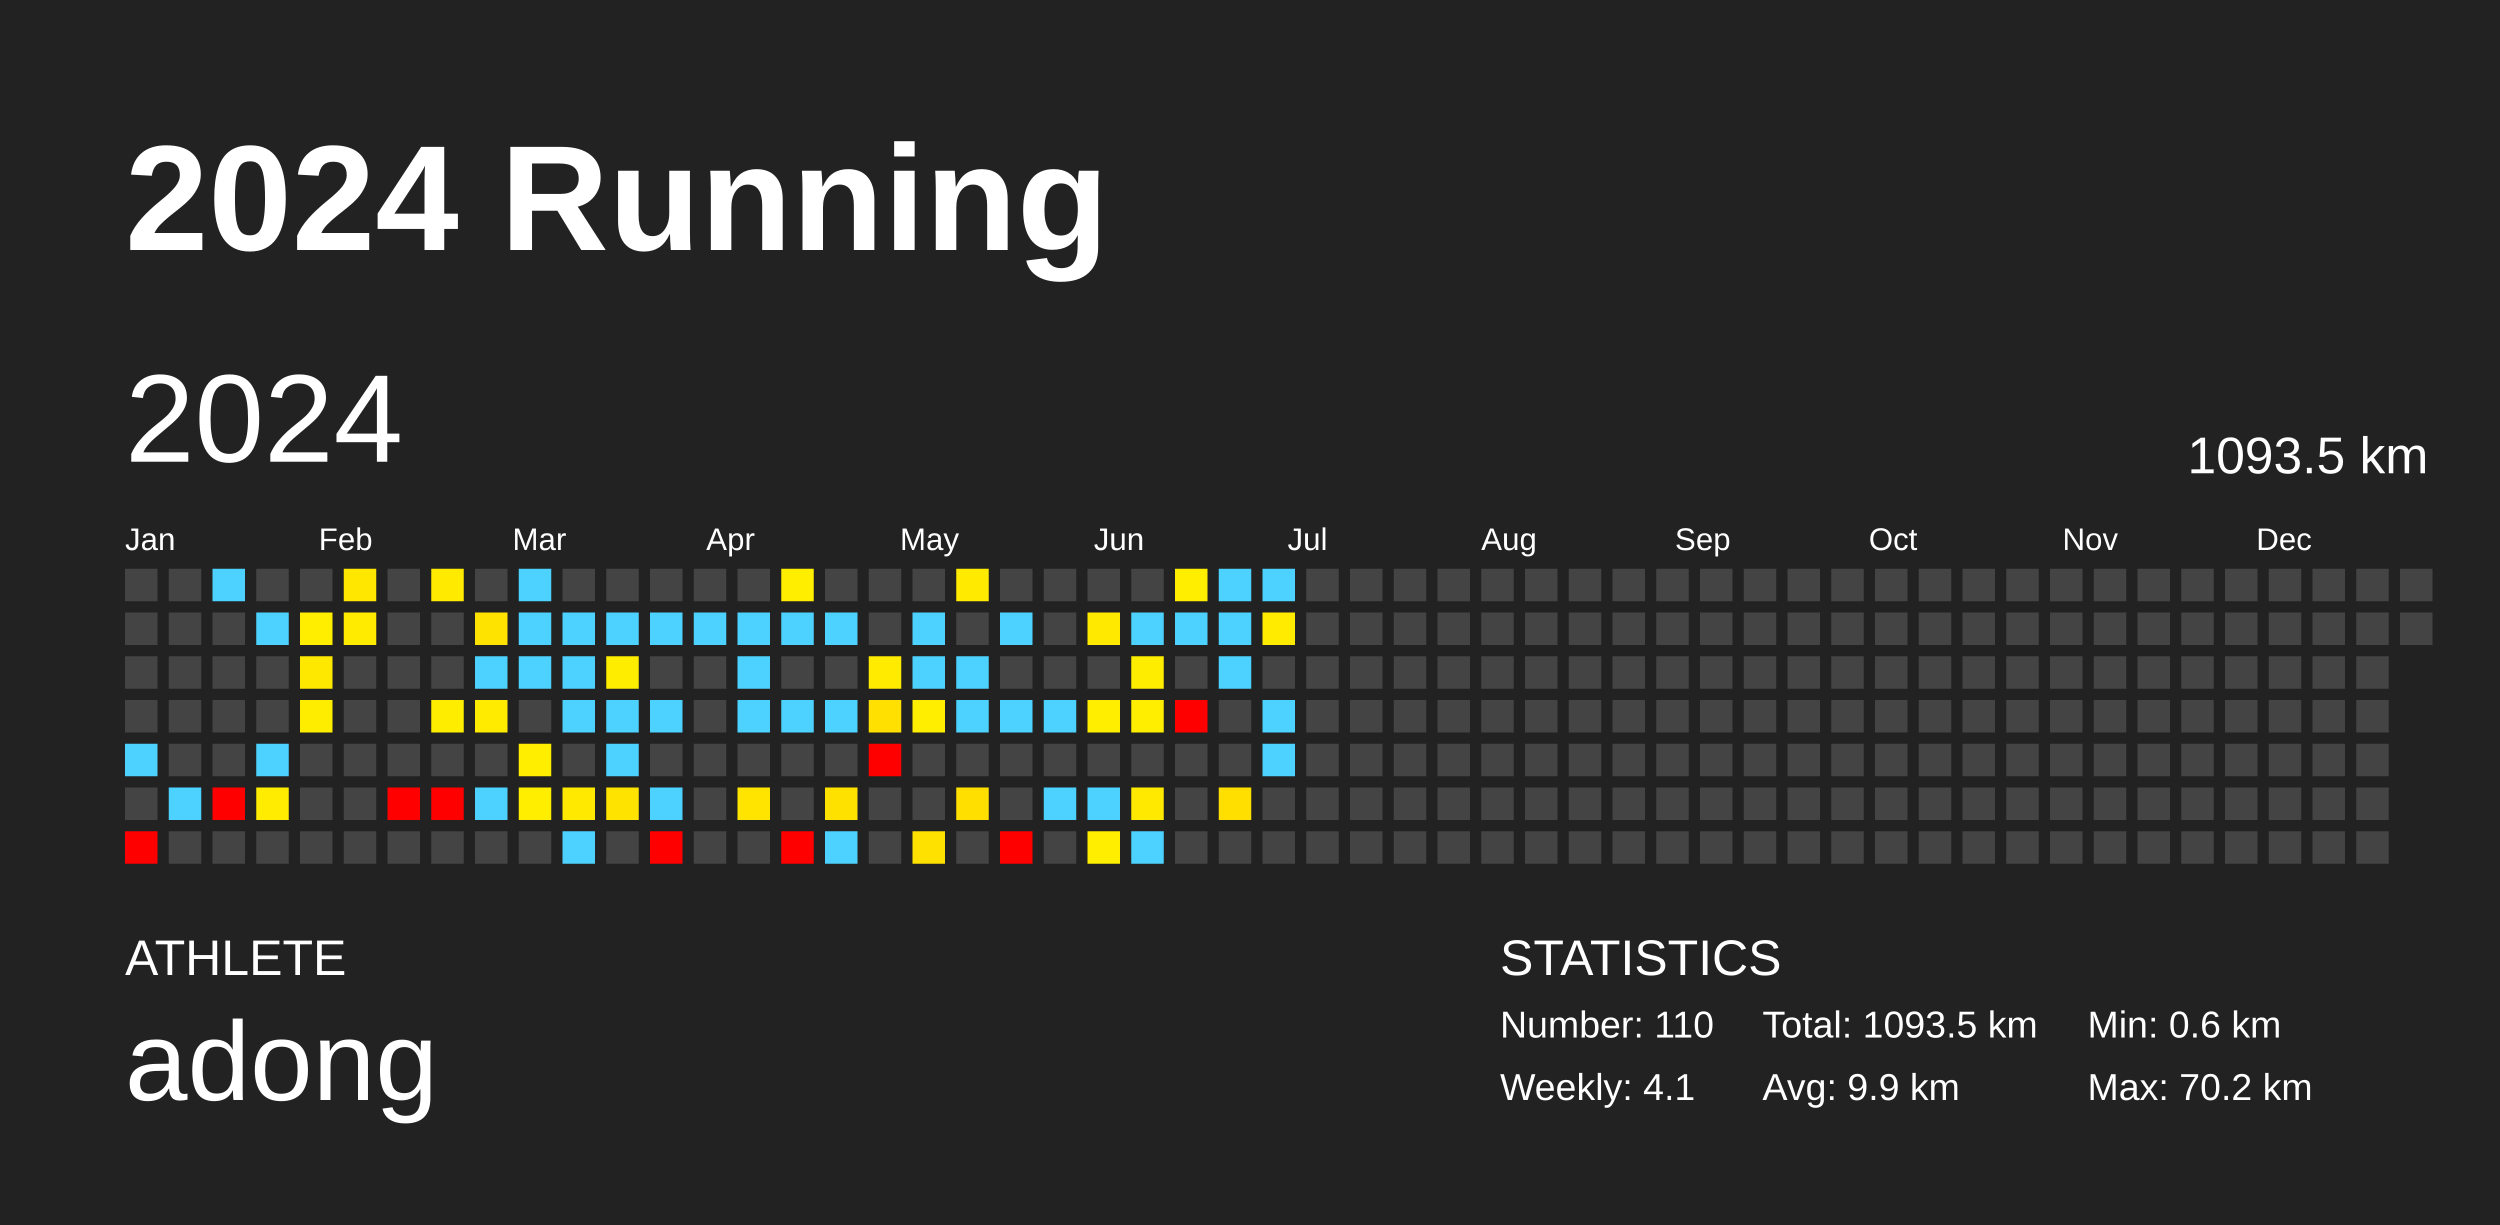
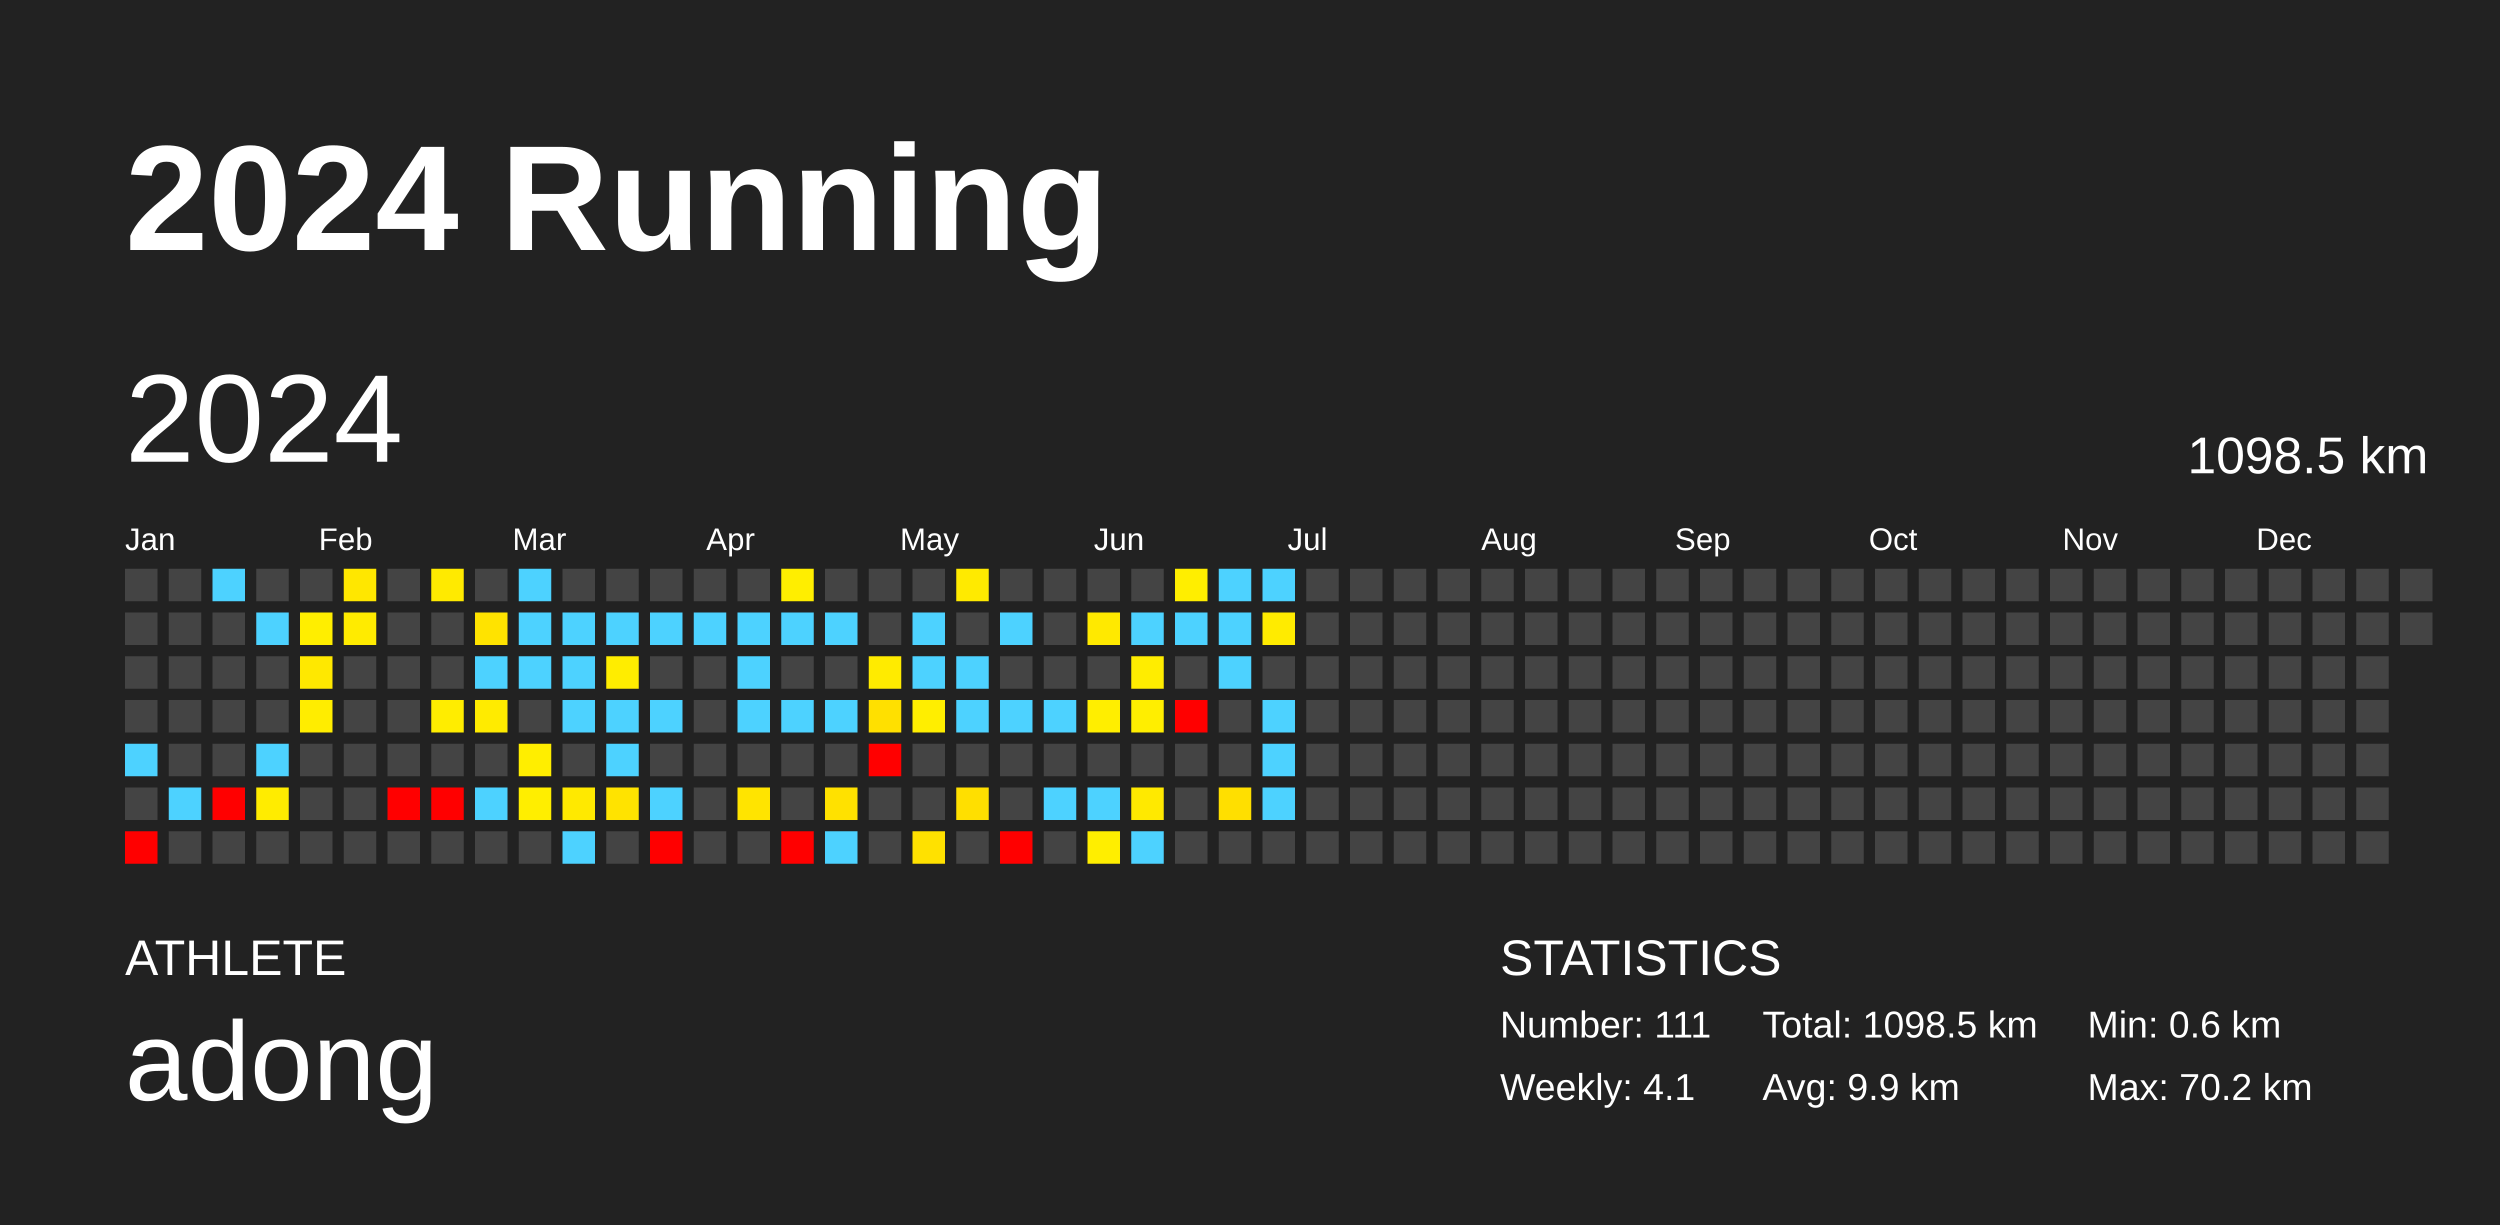
<svg xmlns="http://www.w3.org/2000/svg" baseProfile="full" height="98mm" version="1.1" viewBox="0,0,200,98" width="200mm">
  <defs />
  <rect fill="#222222" height="98" width="200" x="0" y="0" />
  <text fill="#FFFFFF" style="font-size:12px; font-family:Arial; font-weight:bold;" x="10" y="20">2024 Running</text>
  <text fill="#FFFFFF" style="font-size:4px; font-family:Arial" x="10" y="78">ATHLETE</text>
  <text fill="#FFFFFF" style="font-size:9px; font-family:Arial" x="10" y="88">adong</text>
  <text fill="#FFFFFF" style="font-size:4px; font-family:Arial" x="120" y="78">STATISTICS</text>
-   <text fill="#FFFFFF" style="font-size:3px; font-family:Arial" x="120" y="83">Number: 110</text>
+   <text fill="#FFFFFF" style="font-size:3px; font-family:Arial" x="120" y="83">Number: 111</text>
  <text fill="#FFFFFF" style="font-size:3px; font-family:Arial" x="120" y="88">Weekly: 4.1</text>
-   <text fill="#FFFFFF" style="font-size:3px; font-family:Arial" x="141" y="83">Total: 1093.5 km</text>
+   <text fill="#FFFFFF" style="font-size:3px; font-family:Arial" x="141" y="83">Total: 1098.5 km</text>
  <text fill="#FFFFFF" style="font-size:3px; font-family:Arial" x="141" y="88">Avg: 9.9 km</text>
  <text fill="#FFFFFF" style="font-size:3px; font-family:Arial" x="167" y="83">Min: 0.6 km</text>
  <text fill="#FFFFFF" style="font-size:3px; font-family:Arial" x="167" y="88">Max: 70.2 km</text>
  <text dominant-baseline="hanging" fill="#FFFFFF" style="font-size:10.0px; font-family:Arial;" x="10" y="30">2024</text>
-   <text dominant-baseline="hanging" fill="#FFFFFF" style="font-size:4.125px; font-family:Arial;" x="175" y="35">1093.5 km</text>
+   <text dominant-baseline="hanging" fill="#FFFFFF" style="font-size:4.125px; font-family:Arial;" x="175" y="35">1098.5 km</text>
  <text fill="#FFFFFF" style="font-size:2.5px; font-family:Arial" x="10.0" y="44">Jan</text>
  <text fill="#FFFFFF" style="font-size:2.5px; font-family:Arial" x="25.5" y="44">Feb</text>
  <text fill="#FFFFFF" style="font-size:2.5px; font-family:Arial" x="41.0" y="44">Mar</text>
  <text fill="#FFFFFF" style="font-size:2.5px; font-family:Arial" x="56.5" y="44">Apr</text>
  <text fill="#FFFFFF" style="font-size:2.5px; font-family:Arial" x="72.0" y="44">May</text>
  <text fill="#FFFFFF" style="font-size:2.5px; font-family:Arial" x="87.5" y="44">Jun</text>
  <text fill="#FFFFFF" style="font-size:2.5px; font-family:Arial" x="103.0" y="44">Jul</text>
  <text fill="#FFFFFF" style="font-size:2.5px; font-family:Arial" x="118.5" y="44">Aug</text>
  <text fill="#FFFFFF" style="font-size:2.5px; font-family:Arial" x="134.0" y="44">Sep</text>
  <text fill="#FFFFFF" style="font-size:2.5px; font-family:Arial" x="149.5" y="44">Oct</text>
  <text fill="#FFFFFF" style="font-size:2.5px; font-family:Arial" x="165.0" y="44">Nov</text>
  <text fill="#FFFFFF" style="font-size:2.5px; font-family:Arial" x="180.5" y="44">Dec</text>
  <rect fill="#444444" height="2.6" width="2.6" x="10.0" y="45.5" />
  <rect fill="#444444" height="2.6" width="2.6" x="10.0" y="49.0" />
  <rect fill="#444444" height="2.6" width="2.6" x="10.0" y="52.5" />
  <rect fill="#444444" height="2.6" width="2.6" x="10.0" y="56.0" />
  <rect fill="#4dd2ff" height="2.6" width="2.6" x="10.0" y="59.5" />
  <rect fill="#444444" height="2.6" width="2.6" x="10.0" y="63.0" />
  <rect fill="red" height="2.6" width="2.6" x="10.0" y="66.5" />
  <rect fill="#444444" height="2.6" width="2.6" x="13.5" y="45.5" />
  <rect fill="#444444" height="2.6" width="2.6" x="13.5" y="49.0" />
  <rect fill="#444444" height="2.6" width="2.6" x="13.5" y="52.5" />
  <rect fill="#444444" height="2.6" width="2.6" x="13.5" y="56.0" />
  <rect fill="#444444" height="2.6" width="2.6" x="13.5" y="59.5" />
  <rect fill="#4dd2ff" height="2.6" width="2.6" x="13.5" y="63.0" />
  <rect fill="#444444" height="2.6" width="2.6" x="13.5" y="66.5" />
  <rect fill="#4dd2ff" height="2.6" width="2.6" x="17.0" y="45.5" />
  <rect fill="#444444" height="2.6" width="2.6" x="17.0" y="49.0" />
  <rect fill="#444444" height="2.6" width="2.6" x="17.0" y="52.5" />
  <rect fill="#444444" height="2.6" width="2.6" x="17.0" y="56.0" />
  <rect fill="#444444" height="2.6" width="2.6" x="17.0" y="59.5" />
  <rect fill="red" height="2.6" width="2.6" x="17.0" y="63.0" />
  <rect fill="#444444" height="2.6" width="2.6" x="17.0" y="66.5" />
  <rect fill="#444444" height="2.6" width="2.6" x="20.5" y="45.5" />
  <rect fill="#4dd2ff" height="2.6" width="2.6" x="20.5" y="49.0" />
  <rect fill="#444444" height="2.6" width="2.6" x="20.5" y="52.5" />
  <rect fill="#444444" height="2.6" width="2.6" x="20.5" y="56.0" />
  <rect fill="#4dd2ff" height="2.6" width="2.6" x="20.5" y="59.5" />
  <rect fill="#ffec00" height="2.6" width="2.6" x="20.5" y="63.0" />
  <rect fill="#444444" height="2.6" width="2.6" x="20.5" y="66.5" />
  <rect fill="#444444" height="2.6" width="2.6" x="24.0" y="45.5" />
  <rect fill="#ffee00" height="2.6" width="2.6" x="24.0" y="49.0" />
  <rect fill="#ffe800" height="2.6" width="2.6" x="24.0" y="52.5" />
  <rect fill="#ffed00" height="2.6" width="2.6" x="24.0" y="56.0" />
  <rect fill="#444444" height="2.6" width="2.6" x="24.0" y="59.5" />
  <rect fill="#444444" height="2.6" width="2.6" x="24.0" y="63.0" />
  <rect fill="#444444" height="2.6" width="2.6" x="24.0" y="66.5" />
  <rect fill="#ffe700" height="2.6" width="2.6" x="27.5" y="45.5" />
  <rect fill="#ffeb00" height="2.6" width="2.6" x="27.5" y="49.0" />
  <rect fill="#444444" height="2.6" width="2.6" x="27.5" y="52.5" />
  <rect fill="#444444" height="2.6" width="2.6" x="27.5" y="56.0" />
  <rect fill="#444444" height="2.6" width="2.6" x="27.5" y="59.5" />
  <rect fill="#444444" height="2.6" width="2.6" x="27.5" y="63.0" />
  <rect fill="#444444" height="2.6" width="2.6" x="27.5" y="66.5" />
  <rect fill="#444444" height="2.6" width="2.6" x="31.0" y="45.5" />
  <rect fill="#444444" height="2.6" width="2.6" x="31.0" y="49.0" />
  <rect fill="#444444" height="2.6" width="2.6" x="31.0" y="52.5" />
  <rect fill="#444444" height="2.6" width="2.6" x="31.0" y="56.0" />
  <rect fill="#444444" height="2.6" width="2.6" x="31.0" y="59.5" />
  <rect fill="red" height="2.6" width="2.6" x="31.0" y="63.0" />
  <rect fill="#444444" height="2.6" width="2.6" x="31.0" y="66.5" />
  <rect fill="#ffea00" height="2.6" width="2.6" x="34.5" y="45.5" />
  <rect fill="#444444" height="2.6" width="2.6" x="34.5" y="49.0" />
  <rect fill="#444444" height="2.6" width="2.6" x="34.5" y="52.5" />
  <rect fill="#ffed00" height="2.6" width="2.6" x="34.5" y="56.0" />
  <rect fill="#444444" height="2.6" width="2.6" x="34.5" y="59.5" />
  <rect fill="red" height="2.6" width="2.6" x="34.5" y="63.0" />
  <rect fill="#444444" height="2.6" width="2.6" x="34.5" y="66.5" />
  <rect fill="#444444" height="2.6" width="2.6" x="38.0" y="45.5" />
  <rect fill="#ffe300" height="2.6" width="2.6" x="38.0" y="49.0" />
  <rect fill="#4dd2ff" height="2.6" width="2.6" x="38.0" y="52.5" />
  <rect fill="#ffeb00" height="2.6" width="2.6" x="38.0" y="56.0" />
  <rect fill="#444444" height="2.6" width="2.6" x="38.0" y="59.5" />
  <rect fill="#4dd2ff" height="2.6" width="2.6" x="38.0" y="63.0" />
  <rect fill="#444444" height="2.6" width="2.6" x="38.0" y="66.5" />
  <rect fill="#4dd2ff" height="2.6" width="2.6" x="41.5" y="45.5" />
  <rect fill="#4dd2ff" height="2.6" width="2.6" x="41.5" y="49.0" />
  <rect fill="#4dd2ff" height="2.6" width="2.6" x="41.5" y="52.5" />
  <rect fill="#444444" height="2.6" width="2.6" x="41.5" y="56.0" />
  <rect fill="#ffee00" height="2.6" width="2.6" x="41.5" y="59.5" />
  <rect fill="#ffee00" height="2.6" width="2.6" x="41.5" y="63.0" />
  <rect fill="#444444" height="2.6" width="2.6" x="41.5" y="66.5" />
  <rect fill="#444444" height="2.6" width="2.6" x="45.0" y="45.5" />
  <rect fill="#4dd2ff" height="2.6" width="2.6" x="45.0" y="49.0" />
  <rect fill="#4dd2ff" height="2.6" width="2.6" x="45.0" y="52.5" />
  <rect fill="#4dd2ff" height="2.6" width="2.6" x="45.0" y="56.0" />
  <rect fill="#444444" height="2.6" width="2.6" x="45.0" y="59.5" />
  <rect fill="#ffe900" height="2.6" width="2.6" x="45.0" y="63.0" />
  <rect fill="#4dd2ff" height="2.6" width="2.6" x="45.0" y="66.5" />
  <rect fill="#444444" height="2.6" width="2.6" x="48.5" y="45.5" />
  <rect fill="#4dd2ff" height="2.6" width="2.6" x="48.5" y="49.0" />
  <rect fill="#ffed00" height="2.6" width="2.6" x="48.5" y="52.5" />
  <rect fill="#4dd2ff" height="2.6" width="2.6" x="48.5" y="56.0" />
  <rect fill="#4dd2ff" height="2.6" width="2.6" x="48.5" y="59.5" />
  <rect fill="#ffe300" height="2.6" width="2.6" x="48.5" y="63.0" />
  <rect fill="#444444" height="2.6" width="2.6" x="48.5" y="66.5" />
  <rect fill="#444444" height="2.6" width="2.6" x="52.0" y="45.5" />
  <rect fill="#4dd2ff" height="2.6" width="2.6" x="52.0" y="49.0" />
  <rect fill="#444444" height="2.6" width="2.6" x="52.0" y="52.5" />
  <rect fill="#4dd2ff" height="2.6" width="2.6" x="52.0" y="56.0" />
  <rect fill="#444444" height="2.6" width="2.6" x="52.0" y="59.5" />
  <rect fill="#4dd2ff" height="2.6" width="2.6" x="52.0" y="63.0" />
  <rect fill="red" height="2.6" width="2.6" x="52.0" y="66.5" />
  <rect fill="#444444" height="2.6" width="2.6" x="55.5" y="45.5" />
  <rect fill="#4dd2ff" height="2.6" width="2.6" x="55.5" y="49.0" />
  <rect fill="#444444" height="2.6" width="2.6" x="55.5" y="52.5" />
  <rect fill="#444444" height="2.6" width="2.6" x="55.5" y="56.0" />
  <rect fill="#444444" height="2.6" width="2.6" x="55.5" y="59.5" />
  <rect fill="#444444" height="2.6" width="2.6" x="55.5" y="63.0" />
  <rect fill="#444444" height="2.6" width="2.6" x="55.5" y="66.5" />
  <rect fill="#444444" height="2.6" width="2.6" x="59.0" y="45.5" />
  <rect fill="#4dd2ff" height="2.6" width="2.6" x="59.0" y="49.0" />
  <rect fill="#4dd2ff" height="2.6" width="2.6" x="59.0" y="52.5" />
  <rect fill="#4dd2ff" height="2.6" width="2.6" x="59.0" y="56.0" />
  <rect fill="#444444" height="2.6" width="2.6" x="59.0" y="59.5" />
  <rect fill="#ffe400" height="2.6" width="2.6" x="59.0" y="63.0" />
  <rect fill="#444444" height="2.6" width="2.6" x="59.0" y="66.5" />
  <rect fill="#ffee00" height="2.6" width="2.6" x="62.5" y="45.5" />
  <rect fill="#4dd2ff" height="2.6" width="2.6" x="62.5" y="49.0" />
  <rect fill="#444444" height="2.6" width="2.6" x="62.5" y="52.5" />
  <rect fill="#4dd2ff" height="2.6" width="2.6" x="62.5" y="56.0" />
  <rect fill="#444444" height="2.6" width="2.6" x="62.5" y="59.5" />
  <rect fill="#444444" height="2.6" width="2.6" x="62.5" y="63.0" />
  <rect fill="red" height="2.6" width="2.6" x="62.5" y="66.5" />
  <rect fill="#444444" height="2.6" width="2.6" x="66.0" y="45.5" />
  <rect fill="#4dd2ff" height="2.6" width="2.6" x="66.0" y="49.0" />
  <rect fill="#444444" height="2.6" width="2.6" x="66.0" y="52.5" />
  <rect fill="#4dd2ff" height="2.6" width="2.6" x="66.0" y="56.0" />
  <rect fill="#444444" height="2.6" width="2.6" x="66.0" y="59.5" />
  <rect fill="#ffe100" height="2.6" width="2.6" x="66.0" y="63.0" />
  <rect fill="#4dd2ff" height="2.6" width="2.6" x="66.0" y="66.5" />
  <rect fill="#444444" height="2.6" width="2.6" x="69.5" y="45.5" />
  <rect fill="#444444" height="2.6" width="2.6" x="69.5" y="49.0" />
  <rect fill="#ffeb00" height="2.6" width="2.6" x="69.5" y="52.5" />
  <rect fill="#ffe000" height="2.6" width="2.6" x="69.5" y="56.0" />
  <rect fill="red" height="2.6" width="2.6" x="69.5" y="59.5" />
  <rect fill="#444444" height="2.6" width="2.6" x="69.5" y="63.0" />
  <rect fill="#444444" height="2.6" width="2.6" x="69.5" y="66.5" />
  <rect fill="#444444" height="2.6" width="2.6" x="73.0" y="45.5" />
  <rect fill="#4dd2ff" height="2.6" width="2.6" x="73.0" y="49.0" />
  <rect fill="#4dd2ff" height="2.6" width="2.6" x="73.0" y="52.5" />
  <rect fill="#ffee00" height="2.6" width="2.6" x="73.0" y="56.0" />
  <rect fill="#444444" height="2.6" width="2.6" x="73.0" y="59.5" />
  <rect fill="#444444" height="2.6" width="2.6" x="73.0" y="63.0" />
  <rect fill="#ffe100" height="2.6" width="2.6" x="73.0" y="66.5" />
  <rect fill="#ffea00" height="2.6" width="2.6" x="76.5" y="45.5" />
  <rect fill="#444444" height="2.6" width="2.6" x="76.5" y="49.0" />
  <rect fill="#4dd2ff" height="2.6" width="2.6" x="76.5" y="52.5" />
  <rect fill="#4dd2ff" height="2.6" width="2.6" x="76.5" y="56.0" />
  <rect fill="#444444" height="2.6" width="2.6" x="76.5" y="59.5" />
  <rect fill="#ffdf00" height="2.6" width="2.6" x="76.5" y="63.0" />
  <rect fill="#444444" height="2.6" width="2.6" x="76.5" y="66.5" />
  <rect fill="#444444" height="2.6" width="2.6" x="80.0" y="45.5" />
  <rect fill="#4dd2ff" height="2.6" width="2.6" x="80.0" y="49.0" />
  <rect fill="#444444" height="2.6" width="2.6" x="80.0" y="52.5" />
  <rect fill="#4dd2ff" height="2.6" width="2.6" x="80.0" y="56.0" />
  <rect fill="#444444" height="2.6" width="2.6" x="80.0" y="59.5" />
  <rect fill="#444444" height="2.6" width="2.6" x="80.0" y="63.0" />
  <rect fill="red" height="2.6" width="2.6" x="80.0" y="66.5" />
  <rect fill="#444444" height="2.6" width="2.6" x="83.5" y="45.5" />
  <rect fill="#444444" height="2.6" width="2.6" x="83.5" y="49.0" />
  <rect fill="#444444" height="2.6" width="2.6" x="83.5" y="52.5" />
  <rect fill="#4dd2ff" height="2.6" width="2.6" x="83.5" y="56.0" />
  <rect fill="#444444" height="2.6" width="2.6" x="83.5" y="59.5" />
  <rect fill="#4dd2ff" height="2.6" width="2.6" x="83.5" y="63.0" />
  <rect fill="#444444" height="2.6" width="2.6" x="83.5" y="66.5" />
  <rect fill="#444444" height="2.6" width="2.6" x="87.0" y="45.5" />
  <rect fill="#ffe900" height="2.6" width="2.6" x="87.0" y="49.0" />
  <rect fill="#444444" height="2.6" width="2.6" x="87.0" y="52.5" />
  <rect fill="#ffee00" height="2.6" width="2.6" x="87.0" y="56.0" />
  <rect fill="#444444" height="2.6" width="2.6" x="87.0" y="59.5" />
  <rect fill="#4dd2ff" height="2.6" width="2.6" x="87.0" y="63.0" />
  <rect fill="#ffee00" height="2.6" width="2.6" x="87.0" y="66.5" />
  <rect fill="#444444" height="2.6" width="2.6" x="90.5" y="45.5" />
  <rect fill="#4dd2ff" height="2.6" width="2.6" x="90.5" y="49.0" />
  <rect fill="#ffed00" height="2.6" width="2.6" x="90.5" y="52.5" />
  <rect fill="#ffee00" height="2.6" width="2.6" x="90.5" y="56.0" />
  <rect fill="#444444" height="2.6" width="2.6" x="90.5" y="59.5" />
  <rect fill="#ffe900" height="2.6" width="2.6" x="90.5" y="63.0" />
  <rect fill="#4dd2ff" height="2.6" width="2.6" x="90.5" y="66.5" />
  <rect fill="#ffee00" height="2.6" width="2.6" x="94.0" y="45.5" />
  <rect fill="#4dd2ff" height="2.6" width="2.6" x="94.0" y="49.0" />
  <rect fill="#444444" height="2.6" width="2.6" x="94.0" y="52.5" />
  <rect fill="red" height="2.6" width="2.6" x="94.0" y="56.0" />
  <rect fill="#444444" height="2.6" width="2.6" x="94.0" y="59.5" />
  <rect fill="#444444" height="2.6" width="2.6" x="94.0" y="63.0" />
  <rect fill="#444444" height="2.6" width="2.6" x="94.0" y="66.5" />
  <rect fill="#4dd2ff" height="2.6" width="2.6" x="97.5" y="45.5" />
  <rect fill="#4dd2ff" height="2.6" width="2.6" x="97.5" y="49.0" />
  <rect fill="#4dd2ff" height="2.6" width="2.6" x="97.5" y="52.5" />
  <rect fill="#444444" height="2.6" width="2.6" x="97.5" y="56.0" />
  <rect fill="#444444" height="2.6" width="2.6" x="97.5" y="59.5" />
  <rect fill="#ffdf00" height="2.6" width="2.6" x="97.5" y="63.0" />
  <rect fill="#444444" height="2.6" width="2.6" x="97.5" y="66.5" />
  <rect fill="#4dd2ff" height="2.6" width="2.6" x="101.0" y="45.5" />
  <rect fill="#ffeb00" height="2.6" width="2.6" x="101.0" y="49.0" />
  <rect fill="#444444" height="2.6" width="2.6" x="101.0" y="52.5" />
  <rect fill="#4dd2ff" height="2.6" width="2.6" x="101.0" y="56.0" />
  <rect fill="#4dd2ff" height="2.6" width="2.6" x="101.0" y="59.5" />
-   <rect fill="#444444" height="2.6" width="2.6" x="101.0" y="63.0" />
+   <rect fill="#4dd2ff" height="2.6" width="2.6" x="101.0" y="63.0" />
  <rect fill="#444444" height="2.6" width="2.6" x="101.0" y="66.5" />
  <rect fill="#444444" height="2.6" width="2.6" x="104.5" y="45.5" />
  <rect fill="#444444" height="2.6" width="2.6" x="104.5" y="49.0" />
  <rect fill="#444444" height="2.6" width="2.6" x="104.5" y="52.5" />
  <rect fill="#444444" height="2.6" width="2.6" x="104.5" y="56.0" />
  <rect fill="#444444" height="2.6" width="2.6" x="104.5" y="59.5" />
  <rect fill="#444444" height="2.6" width="2.6" x="104.5" y="63.0" />
  <rect fill="#444444" height="2.6" width="2.6" x="104.5" y="66.5" />
  <rect fill="#444444" height="2.6" width="2.6" x="108.0" y="45.5" />
  <rect fill="#444444" height="2.6" width="2.6" x="108.0" y="49.0" />
  <rect fill="#444444" height="2.6" width="2.6" x="108.0" y="52.5" />
  <rect fill="#444444" height="2.6" width="2.6" x="108.0" y="56.0" />
  <rect fill="#444444" height="2.6" width="2.6" x="108.0" y="59.5" />
  <rect fill="#444444" height="2.6" width="2.6" x="108.0" y="63.0" />
  <rect fill="#444444" height="2.6" width="2.6" x="108.0" y="66.5" />
  <rect fill="#444444" height="2.6" width="2.6" x="111.5" y="45.5" />
  <rect fill="#444444" height="2.6" width="2.6" x="111.5" y="49.0" />
  <rect fill="#444444" height="2.6" width="2.6" x="111.5" y="52.5" />
  <rect fill="#444444" height="2.6" width="2.6" x="111.5" y="56.0" />
  <rect fill="#444444" height="2.6" width="2.6" x="111.5" y="59.5" />
  <rect fill="#444444" height="2.6" width="2.6" x="111.5" y="63.0" />
  <rect fill="#444444" height="2.6" width="2.6" x="111.5" y="66.5" />
  <rect fill="#444444" height="2.6" width="2.6" x="115.0" y="45.5" />
  <rect fill="#444444" height="2.6" width="2.6" x="115.0" y="49.0" />
  <rect fill="#444444" height="2.6" width="2.6" x="115.0" y="52.5" />
  <rect fill="#444444" height="2.6" width="2.6" x="115.0" y="56.0" />
  <rect fill="#444444" height="2.6" width="2.6" x="115.0" y="59.5" />
  <rect fill="#444444" height="2.6" width="2.6" x="115.0" y="63.0" />
  <rect fill="#444444" height="2.6" width="2.6" x="115.0" y="66.5" />
  <rect fill="#444444" height="2.6" width="2.6" x="118.5" y="45.5" />
  <rect fill="#444444" height="2.6" width="2.6" x="118.5" y="49.0" />
  <rect fill="#444444" height="2.6" width="2.6" x="118.5" y="52.5" />
  <rect fill="#444444" height="2.6" width="2.6" x="118.5" y="56.0" />
  <rect fill="#444444" height="2.6" width="2.6" x="118.5" y="59.5" />
  <rect fill="#444444" height="2.6" width="2.6" x="118.5" y="63.0" />
  <rect fill="#444444" height="2.6" width="2.6" x="118.5" y="66.5" />
  <rect fill="#444444" height="2.6" width="2.6" x="122.0" y="45.5" />
  <rect fill="#444444" height="2.6" width="2.6" x="122.0" y="49.0" />
  <rect fill="#444444" height="2.6" width="2.6" x="122.0" y="52.5" />
  <rect fill="#444444" height="2.6" width="2.6" x="122.0" y="56.0" />
  <rect fill="#444444" height="2.6" width="2.6" x="122.0" y="59.5" />
  <rect fill="#444444" height="2.6" width="2.6" x="122.0" y="63.0" />
  <rect fill="#444444" height="2.6" width="2.6" x="122.0" y="66.5" />
  <rect fill="#444444" height="2.6" width="2.6" x="125.5" y="45.5" />
  <rect fill="#444444" height="2.6" width="2.6" x="125.5" y="49.0" />
  <rect fill="#444444" height="2.6" width="2.6" x="125.5" y="52.5" />
  <rect fill="#444444" height="2.6" width="2.6" x="125.5" y="56.0" />
  <rect fill="#444444" height="2.6" width="2.6" x="125.5" y="59.5" />
  <rect fill="#444444" height="2.6" width="2.6" x="125.5" y="63.0" />
  <rect fill="#444444" height="2.6" width="2.6" x="125.5" y="66.5" />
  <rect fill="#444444" height="2.6" width="2.6" x="129.0" y="45.5" />
  <rect fill="#444444" height="2.6" width="2.6" x="129.0" y="49.0" />
  <rect fill="#444444" height="2.6" width="2.6" x="129.0" y="52.5" />
  <rect fill="#444444" height="2.6" width="2.6" x="129.0" y="56.0" />
  <rect fill="#444444" height="2.6" width="2.6" x="129.0" y="59.5" />
  <rect fill="#444444" height="2.6" width="2.6" x="129.0" y="63.0" />
  <rect fill="#444444" height="2.6" width="2.6" x="129.0" y="66.5" />
  <rect fill="#444444" height="2.6" width="2.6" x="132.5" y="45.5" />
  <rect fill="#444444" height="2.6" width="2.6" x="132.5" y="49.0" />
  <rect fill="#444444" height="2.6" width="2.6" x="132.5" y="52.5" />
  <rect fill="#444444" height="2.6" width="2.6" x="132.5" y="56.0" />
  <rect fill="#444444" height="2.6" width="2.6" x="132.5" y="59.5" />
  <rect fill="#444444" height="2.6" width="2.6" x="132.5" y="63.0" />
  <rect fill="#444444" height="2.6" width="2.6" x="132.5" y="66.5" />
  <rect fill="#444444" height="2.6" width="2.6" x="136.0" y="45.5" />
  <rect fill="#444444" height="2.6" width="2.6" x="136.0" y="49.0" />
  <rect fill="#444444" height="2.6" width="2.6" x="136.0" y="52.5" />
  <rect fill="#444444" height="2.6" width="2.6" x="136.0" y="56.0" />
  <rect fill="#444444" height="2.6" width="2.6" x="136.0" y="59.5" />
  <rect fill="#444444" height="2.6" width="2.6" x="136.0" y="63.0" />
  <rect fill="#444444" height="2.6" width="2.6" x="136.0" y="66.5" />
  <rect fill="#444444" height="2.6" width="2.6" x="139.5" y="45.5" />
  <rect fill="#444444" height="2.6" width="2.6" x="139.5" y="49.0" />
  <rect fill="#444444" height="2.6" width="2.6" x="139.5" y="52.5" />
  <rect fill="#444444" height="2.6" width="2.6" x="139.5" y="56.0" />
  <rect fill="#444444" height="2.6" width="2.6" x="139.5" y="59.5" />
  <rect fill="#444444" height="2.6" width="2.6" x="139.5" y="63.0" />
  <rect fill="#444444" height="2.6" width="2.6" x="139.5" y="66.5" />
  <rect fill="#444444" height="2.6" width="2.6" x="143.0" y="45.5" />
  <rect fill="#444444" height="2.6" width="2.6" x="143.0" y="49.0" />
  <rect fill="#444444" height="2.6" width="2.6" x="143.0" y="52.5" />
  <rect fill="#444444" height="2.6" width="2.6" x="143.0" y="56.0" />
  <rect fill="#444444" height="2.6" width="2.6" x="143.0" y="59.5" />
  <rect fill="#444444" height="2.6" width="2.6" x="143.0" y="63.0" />
  <rect fill="#444444" height="2.6" width="2.6" x="143.0" y="66.5" />
  <rect fill="#444444" height="2.6" width="2.6" x="146.5" y="45.5" />
  <rect fill="#444444" height="2.6" width="2.6" x="146.5" y="49.0" />
  <rect fill="#444444" height="2.6" width="2.6" x="146.5" y="52.5" />
  <rect fill="#444444" height="2.6" width="2.6" x="146.5" y="56.0" />
  <rect fill="#444444" height="2.6" width="2.6" x="146.5" y="59.5" />
  <rect fill="#444444" height="2.6" width="2.6" x="146.5" y="63.0" />
  <rect fill="#444444" height="2.6" width="2.6" x="146.5" y="66.5" />
  <rect fill="#444444" height="2.6" width="2.6" x="150.0" y="45.5" />
  <rect fill="#444444" height="2.6" width="2.6" x="150.0" y="49.0" />
  <rect fill="#444444" height="2.6" width="2.6" x="150.0" y="52.5" />
  <rect fill="#444444" height="2.6" width="2.6" x="150.0" y="56.0" />
  <rect fill="#444444" height="2.6" width="2.6" x="150.0" y="59.5" />
  <rect fill="#444444" height="2.6" width="2.6" x="150.0" y="63.0" />
  <rect fill="#444444" height="2.6" width="2.6" x="150.0" y="66.5" />
  <rect fill="#444444" height="2.6" width="2.6" x="153.5" y="45.5" />
  <rect fill="#444444" height="2.6" width="2.6" x="153.5" y="49.0" />
  <rect fill="#444444" height="2.6" width="2.6" x="153.5" y="52.5" />
  <rect fill="#444444" height="2.6" width="2.6" x="153.5" y="56.0" />
  <rect fill="#444444" height="2.6" width="2.6" x="153.5" y="59.5" />
  <rect fill="#444444" height="2.6" width="2.6" x="153.5" y="63.0" />
  <rect fill="#444444" height="2.6" width="2.6" x="153.5" y="66.5" />
  <rect fill="#444444" height="2.6" width="2.6" x="157.0" y="45.5" />
  <rect fill="#444444" height="2.6" width="2.6" x="157.0" y="49.0" />
  <rect fill="#444444" height="2.6" width="2.6" x="157.0" y="52.5" />
  <rect fill="#444444" height="2.6" width="2.6" x="157.0" y="56.0" />
  <rect fill="#444444" height="2.6" width="2.6" x="157.0" y="59.5" />
  <rect fill="#444444" height="2.6" width="2.6" x="157.0" y="63.0" />
  <rect fill="#444444" height="2.6" width="2.6" x="157.0" y="66.5" />
  <rect fill="#444444" height="2.6" width="2.6" x="160.5" y="45.5" />
  <rect fill="#444444" height="2.6" width="2.6" x="160.5" y="49.0" />
  <rect fill="#444444" height="2.6" width="2.6" x="160.5" y="52.5" />
  <rect fill="#444444" height="2.6" width="2.6" x="160.5" y="56.0" />
  <rect fill="#444444" height="2.6" width="2.6" x="160.5" y="59.5" />
  <rect fill="#444444" height="2.6" width="2.6" x="160.5" y="63.0" />
  <rect fill="#444444" height="2.6" width="2.6" x="160.5" y="66.5" />
  <rect fill="#444444" height="2.6" width="2.6" x="164.0" y="45.5" />
  <rect fill="#444444" height="2.6" width="2.6" x="164.0" y="49.0" />
  <rect fill="#444444" height="2.6" width="2.6" x="164.0" y="52.5" />
  <rect fill="#444444" height="2.6" width="2.6" x="164.0" y="56.0" />
  <rect fill="#444444" height="2.6" width="2.6" x="164.0" y="59.5" />
  <rect fill="#444444" height="2.6" width="2.6" x="164.0" y="63.0" />
  <rect fill="#444444" height="2.6" width="2.6" x="164.0" y="66.5" />
  <rect fill="#444444" height="2.6" width="2.6" x="167.5" y="45.5" />
  <rect fill="#444444" height="2.6" width="2.6" x="167.5" y="49.0" />
  <rect fill="#444444" height="2.6" width="2.6" x="167.5" y="52.5" />
  <rect fill="#444444" height="2.6" width="2.6" x="167.5" y="56.0" />
  <rect fill="#444444" height="2.6" width="2.6" x="167.5" y="59.5" />
  <rect fill="#444444" height="2.6" width="2.6" x="167.5" y="63.0" />
  <rect fill="#444444" height="2.6" width="2.6" x="167.5" y="66.5" />
  <rect fill="#444444" height="2.6" width="2.6" x="171.0" y="45.5" />
  <rect fill="#444444" height="2.6" width="2.6" x="171.0" y="49.0" />
  <rect fill="#444444" height="2.6" width="2.6" x="171.0" y="52.5" />
  <rect fill="#444444" height="2.6" width="2.6" x="171.0" y="56.0" />
  <rect fill="#444444" height="2.6" width="2.6" x="171.0" y="59.5" />
  <rect fill="#444444" height="2.6" width="2.6" x="171.0" y="63.0" />
  <rect fill="#444444" height="2.6" width="2.6" x="171.0" y="66.5" />
  <rect fill="#444444" height="2.6" width="2.6" x="174.5" y="45.5" />
  <rect fill="#444444" height="2.6" width="2.6" x="174.5" y="49.0" />
  <rect fill="#444444" height="2.6" width="2.6" x="174.5" y="52.5" />
  <rect fill="#444444" height="2.6" width="2.6" x="174.5" y="56.0" />
  <rect fill="#444444" height="2.6" width="2.6" x="174.5" y="59.5" />
  <rect fill="#444444" height="2.6" width="2.6" x="174.5" y="63.0" />
  <rect fill="#444444" height="2.6" width="2.6" x="174.5" y="66.5" />
  <rect fill="#444444" height="2.6" width="2.6" x="178.0" y="45.5" />
  <rect fill="#444444" height="2.6" width="2.6" x="178.0" y="49.0" />
  <rect fill="#444444" height="2.6" width="2.6" x="178.0" y="52.5" />
  <rect fill="#444444" height="2.6" width="2.6" x="178.0" y="56.0" />
  <rect fill="#444444" height="2.6" width="2.6" x="178.0" y="59.5" />
  <rect fill="#444444" height="2.6" width="2.6" x="178.0" y="63.0" />
  <rect fill="#444444" height="2.6" width="2.6" x="178.0" y="66.5" />
  <rect fill="#444444" height="2.6" width="2.6" x="181.5" y="45.5" />
  <rect fill="#444444" height="2.6" width="2.6" x="181.5" y="49.0" />
  <rect fill="#444444" height="2.6" width="2.6" x="181.5" y="52.5" />
  <rect fill="#444444" height="2.6" width="2.6" x="181.5" y="56.0" />
  <rect fill="#444444" height="2.6" width="2.6" x="181.5" y="59.5" />
  <rect fill="#444444" height="2.6" width="2.6" x="181.5" y="63.0" />
  <rect fill="#444444" height="2.6" width="2.6" x="181.5" y="66.5" />
  <rect fill="#444444" height="2.6" width="2.6" x="185.0" y="45.5" />
  <rect fill="#444444" height="2.6" width="2.6" x="185.0" y="49.0" />
  <rect fill="#444444" height="2.6" width="2.6" x="185.0" y="52.5" />
  <rect fill="#444444" height="2.6" width="2.6" x="185.0" y="56.0" />
  <rect fill="#444444" height="2.6" width="2.6" x="185.0" y="59.5" />
  <rect fill="#444444" height="2.6" width="2.6" x="185.0" y="63.0" />
  <rect fill="#444444" height="2.6" width="2.6" x="185.0" y="66.5" />
  <rect fill="#444444" height="2.6" width="2.6" x="188.5" y="45.5" />
  <rect fill="#444444" height="2.6" width="2.6" x="188.5" y="49.0" />
  <rect fill="#444444" height="2.6" width="2.6" x="188.5" y="52.5" />
  <rect fill="#444444" height="2.6" width="2.6" x="188.5" y="56.0" />
  <rect fill="#444444" height="2.6" width="2.6" x="188.5" y="59.5" />
  <rect fill="#444444" height="2.6" width="2.6" x="188.5" y="63.0" />
  <rect fill="#444444" height="2.6" width="2.6" x="188.5" y="66.5" />
  <rect fill="#444444" height="2.6" width="2.6" x="192.0" y="45.5" />
  <rect fill="#444444" height="2.6" width="2.6" x="192.0" y="49.0" />
</svg>
